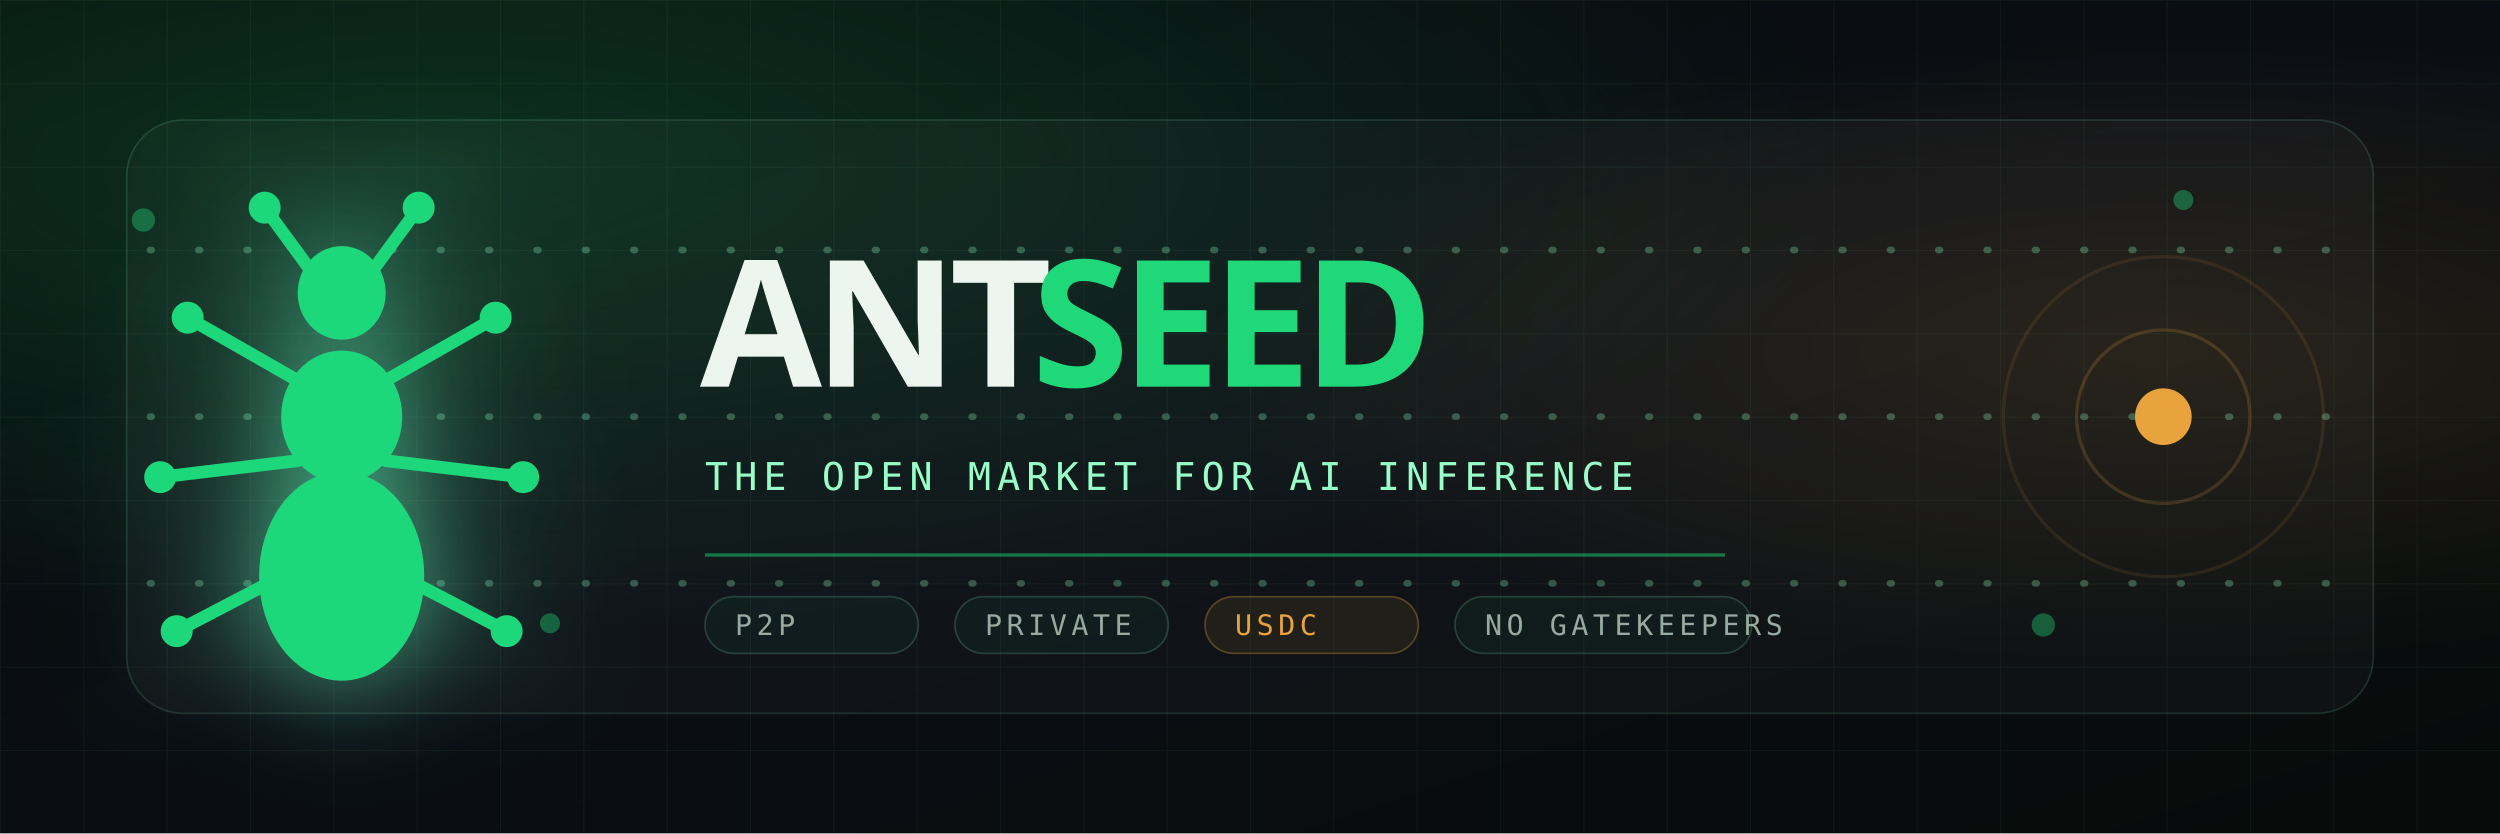
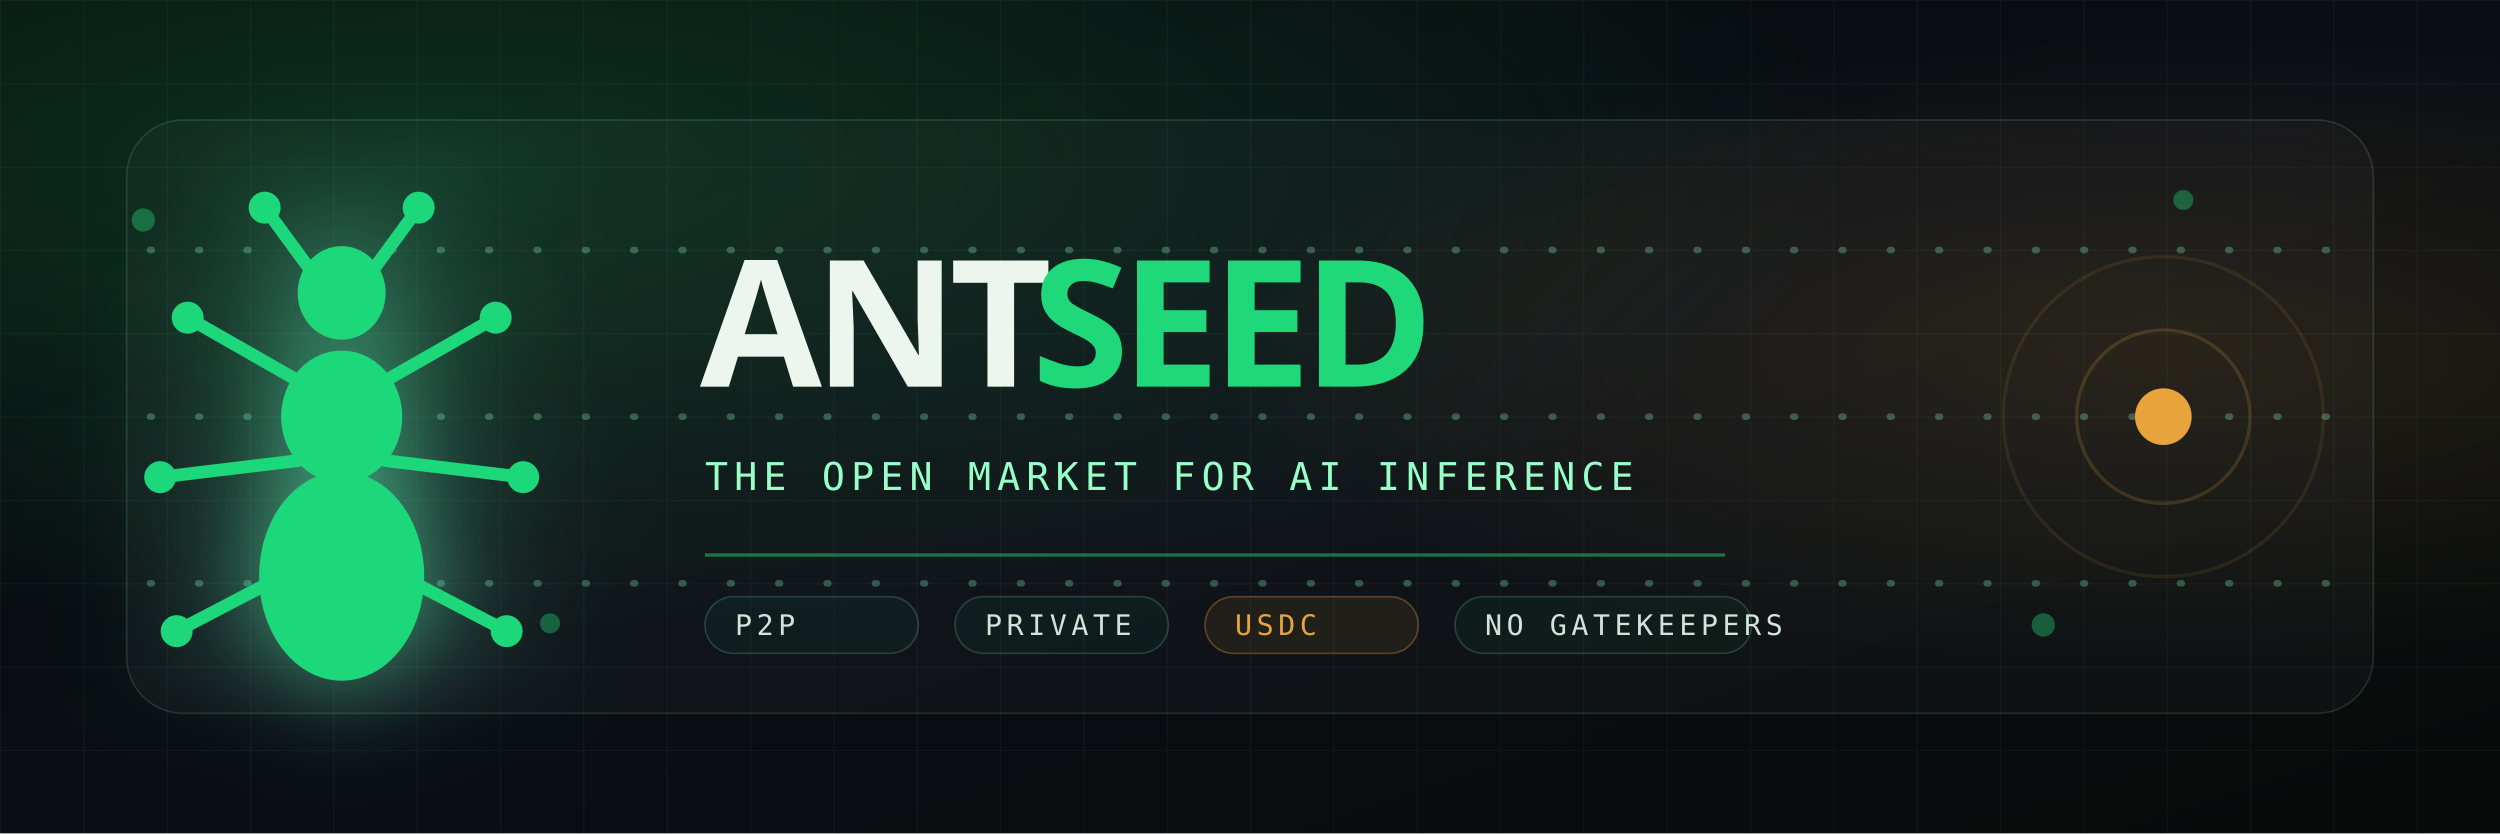
<svg xmlns="http://www.w3.org/2000/svg" width="1500" height="500" viewBox="0 0 1500 500" role="img" aria-labelledby="title desc">
  <defs>
    <linearGradient id="soil" x1="0" y1="0" x2="1" y2="1">
      <stop offset="0" stop-color="#070b09" />
      <stop offset="0.52" stop-color="#0a0e14" />
      <stop offset="1" stop-color="#070b09" />
    </linearGradient>
    <radialGradient id="greenGlow" cx="18%" cy="20%" r="56%">
      <stop offset="0" stop-color="#1FD87A" stop-opacity="0.18" />
      <stop offset="1" stop-color="#1FD87A" stop-opacity="0" />
    </radialGradient>
    <radialGradient id="clayGlow" cx="86%" cy="42%" r="38%">
      <stop offset="0" stop-color="#e8a33d" stop-opacity="0.12" />
      <stop offset="1" stop-color="#e8a33d" stop-opacity="0" />
    </radialGradient>
    <pattern id="grid" width="50" height="50" patternUnits="userSpaceOnUse">
      <path d="M50 0H0V50" fill="none" stroke="#97ffc7" stroke-opacity="0.055" stroke-width="1" />
    </pattern>
    <filter id="glow" x="-80%" y="-80%" width="260%" height="260%">
      <feGaussianBlur stdDeviation="10" result="b" />
      <feColorMatrix in="b" type="matrix" values="0 0 0 0 .121 0 0 0 0 .847 0 0 0 0 .478 0 0 0 .72 0" result="g" />
      <feMerge>
        <feMergeNode in="g" />
        <feMergeNode in="SourceGraphic" />
      </feMerge>
    </filter>
    <style>
      .display{font-family:Oxanium, system-ui, sans-serif;font-weight:700;letter-spacing:-.045em}.mono{font-family:'Share Tech Mono', Menlo, monospace;letter-spacing:.16em}
    </style>
  </defs>
  <rect width="1500" height="500" fill="url(#soil)" />
  <rect width="1500" height="500" fill="url(#greenGlow)" />
  <rect width="1500" height="500" fill="url(#clayGlow)" />
  <rect width="1500" height="500" fill="url(#grid)" />
  <rect x="76" y="72" width="1348" height="356" rx="34" fill="#fff" fill-opacity="0.025" stroke="#97ffc7" stroke-opacity="0.14" />
  <g stroke="#97ffc7" stroke-width="4" stroke-linecap="round" stroke-dasharray="1 28" opacity="0.28">
    <path d="M90 150H1410" />
    <path d="M90 250H1410" />
    <path d="M90 350H1410" />
  </g>
  <g filter="url(#glow)" transform="translate(205 250) scale(3.3)">
    <g stroke="#1FD87A" stroke-width="2.3" stroke-linecap="round">
      <path d="M-3-23L-14-38" />
      <path d="M3-23L14-38" />
      <path d="M-7-6L-28-18" />
      <path d="M7-6L28-18" />
      <path d="M-8 8L-33 11" />
      <path d="M8 8L33 11" />
      <path d="M-7 27L-30 39" />
      <path d="M7 27L30 39" />
    </g>
    <g fill="#1FD87A">
      <circle cx="-14" cy="-38" r="2.9" />
      <circle cx="14" cy="-38" r="2.9" />
      <circle cx="-28" cy="-18" r="2.9" />
      <circle cx="28" cy="-18" r="2.9" />
      <circle cx="-33" cy="11" r="2.9" />
      <circle cx="33" cy="11" r="2.9" />
      <circle cx="-30" cy="39" r="2.9" />
      <circle cx="30" cy="39" r="2.9" />
      <ellipse cx="0" cy="-22.5" rx="8" ry="8.5" />
      <ellipse cx="0" cy="0" rx="11" ry="12" />
      <ellipse cx="0" cy="29" rx="15" ry="19" />
    </g>
  </g>
  <g opacity="0.38" fill="#1FD87A">
    <circle cx="86" cy="132" r="7" />
    <circle cx="330" cy="374" r="6" />
    <circle cx="1310" cy="120" r="6" />
    <circle cx="1226" cy="375" r="7" />
  </g>
  <text x="420" y="232" class="display" font-size="106" fill="#edf6ee">ANT</text>
  <text x="619" y="232" class="display" font-size="106" fill="#1FD87A">SEED</text>
  <text x="423" y="294" class="mono" font-size="23" fill="#97ffc7">THE OPEN MARKET FOR AI INFERENCE</text>
  <path d="M423 333H1035" stroke="#1FD87A" stroke-opacity="0.48" stroke-width="2" />
  <g class="mono" font-size="17">
    <rect x="423" y="358" width="128" height="34" rx="17" fill="#1FD87A" fill-opacity="0.05" stroke="#97ffc7" stroke-opacity="0.18" />
-     <text x="441" y="381" fill="#97aa9f">P2P</text>
+     <text x="441" y="381" fill="#d2e3d9">P2P</text>
    <rect x="573" y="358" width="128" height="34" rx="17" fill="#1FD87A" fill-opacity="0.05" stroke="#97ffc7" stroke-opacity="0.18" />
-     <text x="591" y="381" fill="#97aa9f">PRIVATE</text>
+     <text x="591" y="381" fill="#d2e3d9">PRIVATE</text>
    <rect x="723" y="358" width="128" height="34" rx="17" fill="#e8a33d" fill-opacity="0.08" stroke="#e8a33d" stroke-opacity="0.32" />
    <text x="741" y="381" fill="#e8a33d">USDC</text>
    <rect x="873" y="358" width="178" height="34" rx="17" fill="#1FD87A" fill-opacity="0.05" stroke="#97ffc7" stroke-opacity="0.18" />
-     <text x="891" y="381" fill="#97aa9f">NO GATEKEEPERS</text>
+     <text x="891" y="381" fill="#d2e3d9">NO GATEKEEPERS</text>
  </g>
  <circle cx="1298" cy="250" r="96" fill="none" stroke="#e8a33d" stroke-opacity="0.1" stroke-width="2" />
  <circle cx="1298" cy="250" r="52" fill="none" stroke="#e8a33d" stroke-opacity="0.18" stroke-width="2" />
  <circle cx="1298" cy="250" r="17" fill="#e8a33d" />
</svg>
